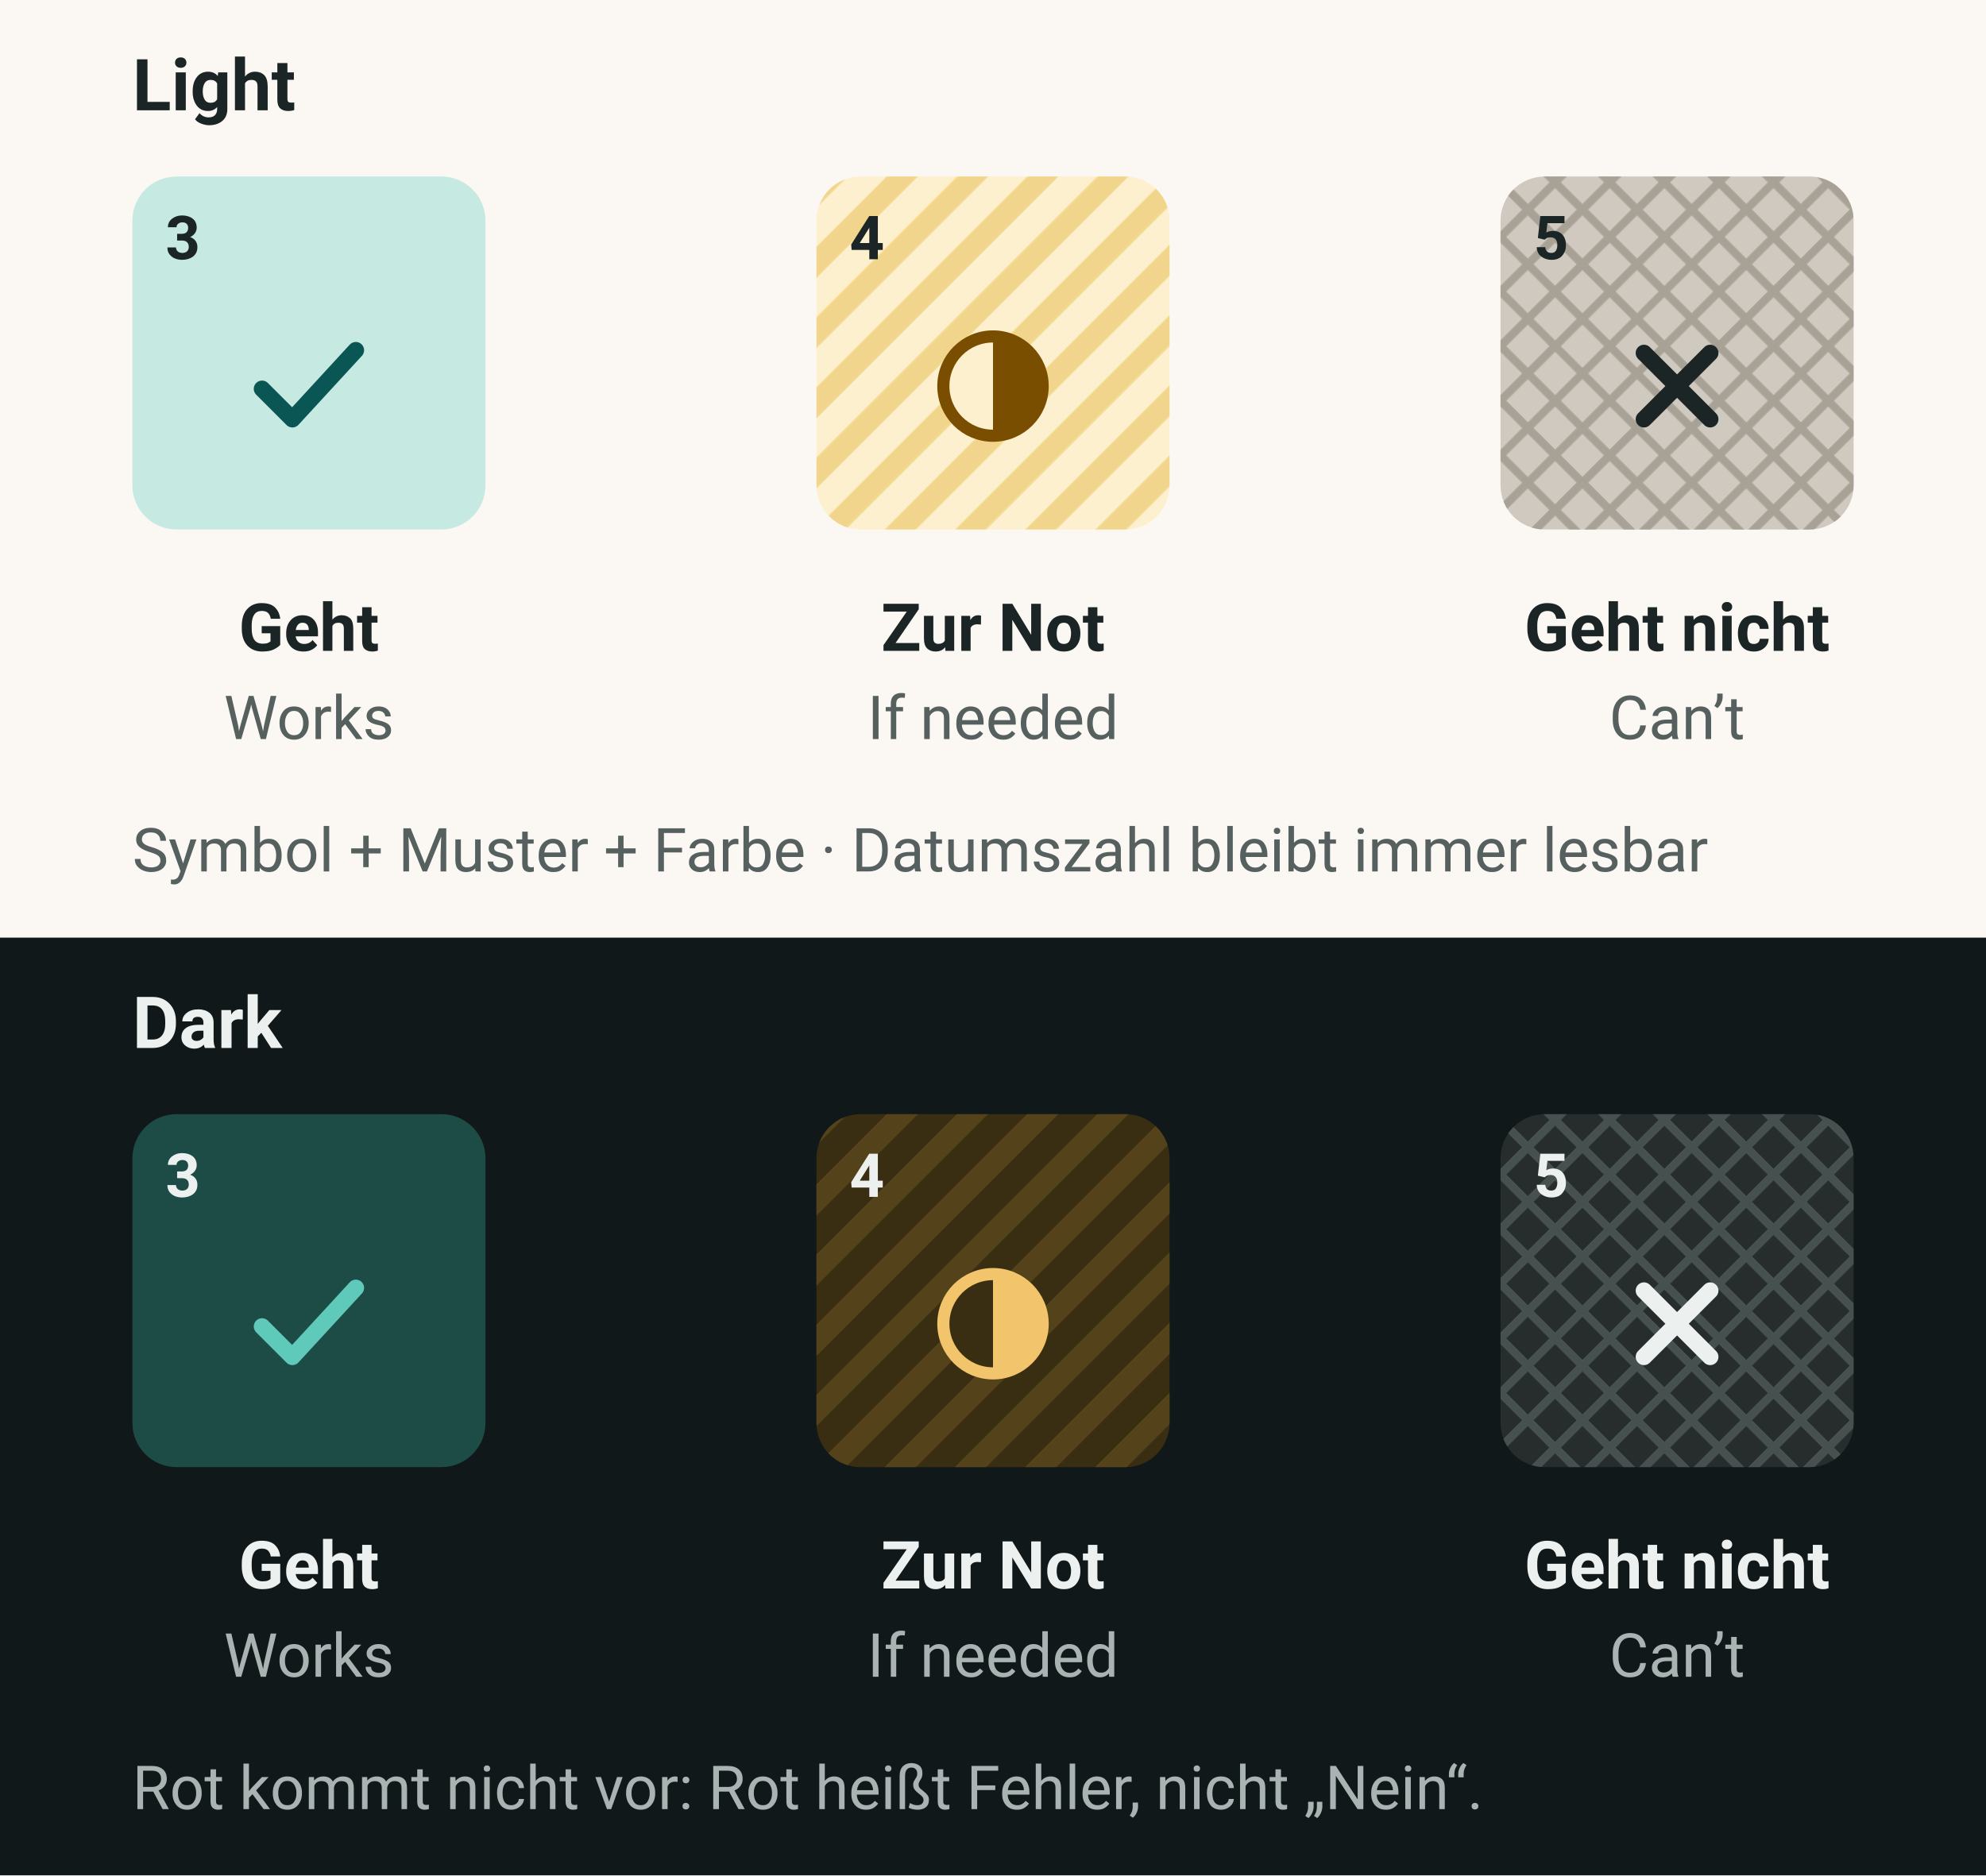
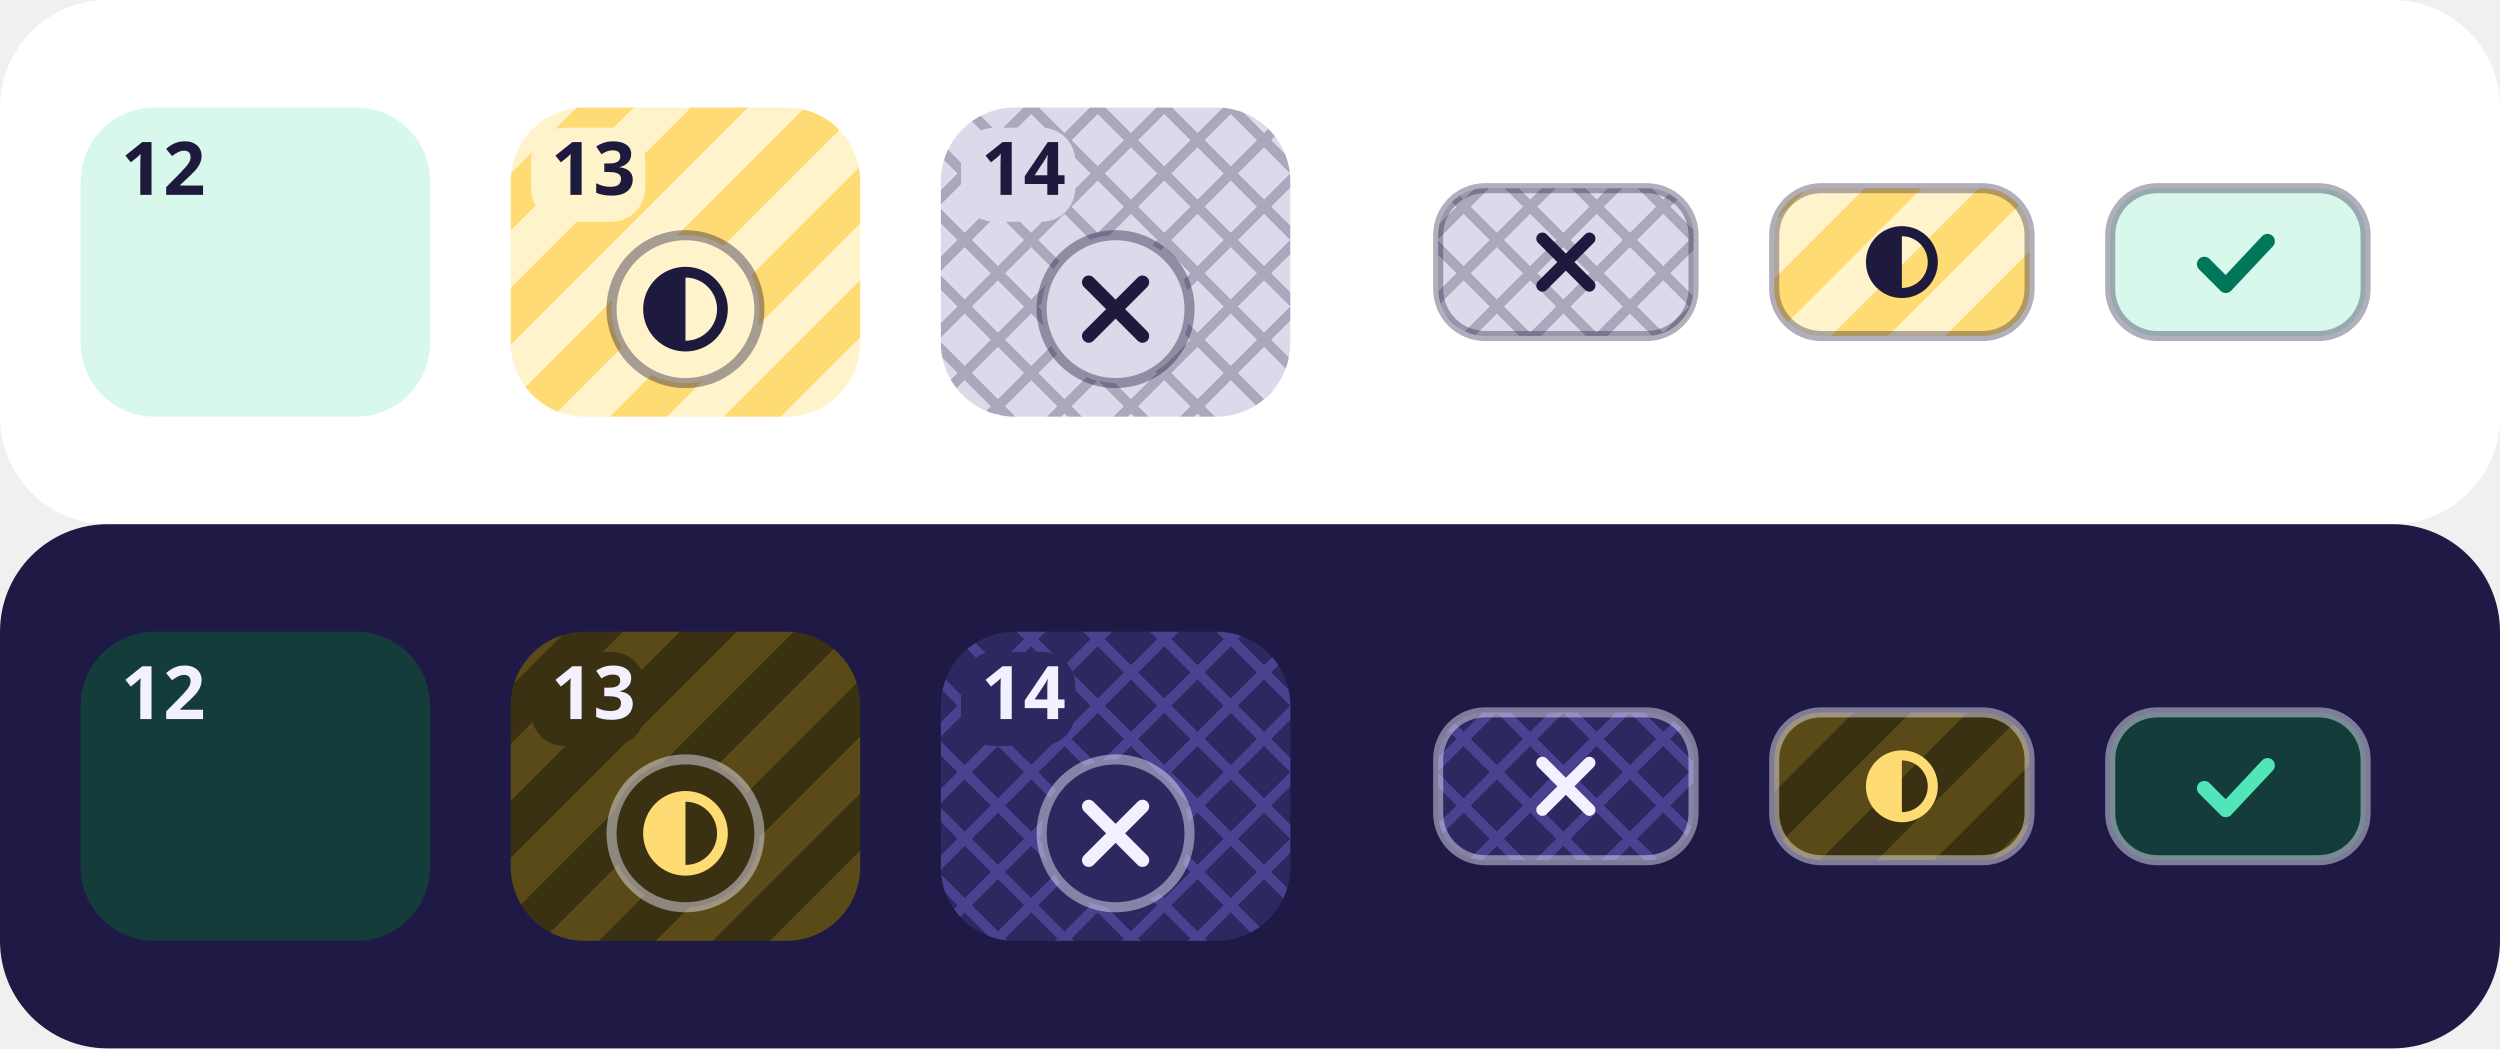
- <svg xmlns="http://www.w3.org/2000/svg" viewBox="0 0 360 340" width="360" height="340" role="img" aria-labelledby="t d">
+ <svg xmlns="http://www.w3.org/2000/svg" viewBox="0 0 372 156" width="744" height="312" role="img" aria-labelledby="t d">
  <defs>
-     <pattern id="av-maybe-l" width="9" height="9" patternUnits="userSpaceOnUse" patternTransform="rotate(45)">
-       <rect width="4" height="9" fill="#F1D58C" />
+     <pattern id="al-maybe-l" width="12" height="12" patternUnits="userSpaceOnUse" patternTransform="rotate(45)">
+       <rect width="6" height="12" fill="#FFDB73" />
+       <rect x="6" width="6" height="12" fill="#FFF3CC" />
    </pattern>
-     <pattern id="av-no-l" width="7" height="7" patternUnits="userSpaceOnUse" patternTransform="rotate(45)">
-       <rect width="1.5" height="7" fill="#A8A196" />
-       <rect width="7" height="1.5" fill="#A8A196" />
+     <pattern id="al-no-l" width="7" height="7" patternUnits="userSpaceOnUse" patternTransform="rotate(45)">
+       <rect width="7" height="7" fill="#DDD9EA" />
+       <rect width="1.5" height="7" fill="#ABA7BD" />
+       <rect width="7" height="1.5" fill="#ABA7BD" />
    </pattern>
-     <pattern id="av-maybe-d" width="9" height="9" patternUnits="userSpaceOnUse" patternTransform="rotate(45)">
-       <rect width="4" height="9" fill="#54431A" />
+     <pattern id="al-maybe-d" width="12" height="12" patternUnits="userSpaceOnUse" patternTransform="rotate(45)">
+       <rect width="6" height="12" fill="#5A4A17" />
+       <rect x="6" width="6" height="12" fill="#3A3113" />
    </pattern>
-     <pattern id="av-no-d" width="7" height="7" patternUnits="userSpaceOnUse" patternTransform="rotate(45)">
-       <rect width="1.5" height="7" fill="#46504E" />
-       <rect width="7" height="1.5" fill="#46504E" />
+     <pattern id="al-no-d" width="7" height="7" patternUnits="userSpaceOnUse" patternTransform="rotate(45)">
+       <rect width="7" height="7" fill="#2E2860" />
+       <rect width="1.5" height="7" fill="#4A4290" />
+       <rect width="7" height="1.5" fill="#4A4290" />
    </pattern>
  </defs>
-   <style>
-     .t { font-family: system-ui, -apple-system, "Segoe UI", Roboto, sans-serif; font-size: 13px; font-weight: 700; }
-     .d { font-family: system-ui, -apple-system, "Segoe UI", Roboto, sans-serif; font-size: 11px; font-weight: 600; }
-     .l { font-family: system-ui, -apple-system, "Segoe UI", Roboto, sans-serif; font-size: 12px; font-weight: 600; }
-     .s { font-family: system-ui, -apple-system, "Segoe UI", Roboto, sans-serif; font-size: 11px; font-weight: 400; }
-   </style>
-   <rect width="360" height="170" fill="#FBF8F3" />
-   <text x="24" y="20" class="t" fill="#1C2526">Light</text>
-   <g transform="translate(24 32)">
-     <rect width="64" height="64" rx="8" fill="#C6E9E2" />
-     <text x="6" y="15" class="d" fill="#1C2526">3</text>
-     <path d="M23.5 38.5l5.5 5.5 11.5-12.5" fill="none" stroke="#0A5654" stroke-width="3" stroke-linecap="round" stroke-linejoin="round" />
+   <rect x="0" y="0" width="372" height="78" rx="16" fill="#FFFFFF" />
+   <g font-family="Figtree, sans-serif" font-weight="600" font-size="11" fill="#1E1A3D">
+     <rect x="12" y="16" width="52" height="46" rx="11" fill="#D9F8EC" />
+     <text x="18" y="29">12</text>
+     <rect x="76" y="16" width="52" height="46" rx="11" fill="url(#al-maybe-l)" />
+     <rect x="79" y="19" width="17" height="14" rx="5" fill="#FFF3CC" />
+     <text x="82" y="29">13</text>
+     <rect x="140" y="16" width="52" height="46" rx="11" fill="url(#al-no-l)" />
+     <rect x="143" y="19" width="17" height="14" rx="5" fill="#DDD9EA" />
+     <text x="146" y="29">14</text>
  </g>
-   <g transform="translate(148 32)">
-     <rect width="64" height="64" rx="8" fill="#FDF0CF" />
-     <rect width="64" height="64" rx="8" fill="url(#av-maybe-l)" />
-     <text x="6" y="15" class="d" fill="#1C2526">4</text>
-     <circle cx="32" cy="38" r="9" fill="#FDF0CF" stroke="#7A4E00" stroke-width="2.2" />
-     <path d="M32 29a9 9 0 0 1 0 18z" fill="#7A4E00" />
+   <circle cx="102" cy="46" r="11" fill="#FFF3CC" stroke="#1E1A3D" stroke-opacity=".4" stroke-width="1.5" />
+   <circle cx="102" cy="46" r="5.5" fill="none" stroke="#1E1A3D" stroke-width="1.6" />
+   <path d="M102 40.5a5.5 5.5 0 0 0 0 11z" fill="#1E1A3D" />
+   <circle cx="166" cy="46" r="11" fill="#DDD9EA" stroke="#1E1A3D" stroke-opacity=".4" stroke-width="1.5" />
+   <path d="M162 42l8 8M170 42l-8 8" stroke="#1E1A3D" stroke-width="2" stroke-linecap="round" />
+   <rect x="214" y="28" width="38" height="22" rx="7" fill="url(#al-no-l)" stroke="#1E1A3D" stroke-opacity=".35" stroke-width="1.5" />
+   <path d="M229.5 35.5l7 7M236.5 35.5l-7 7" stroke="#1E1A3D" stroke-width="1.8" stroke-linecap="round" />
+   <rect x="264" y="28" width="38" height="22" rx="7" fill="url(#al-maybe-l)" stroke="#1E1A3D" stroke-opacity=".35" stroke-width="1.5" />
+   <circle cx="283" cy="39" r="4.6" fill="none" stroke="#1E1A3D" stroke-width="1.5" />
+   <path d="M283 34.4a4.6 4.6 0 0 0 0 9.2z" fill="#1E1A3D" />
+   <rect x="314" y="28" width="38" height="22" rx="7" fill="#D9F8EC" stroke="#1E1A3D" stroke-opacity=".35" stroke-width="1.5" />
+   <path d="M328 39.3l3.2 3.2 6.2-6.6" fill="none" stroke="#00775A" stroke-width="2.2" stroke-linecap="round" stroke-linejoin="round" />
+   <rect x="0" y="78" width="372" height="78" rx="16" fill="#1F1A45" />
+   <g font-family="Figtree, sans-serif" font-weight="600" font-size="11" fill="#F3F1FF">
+     <rect x="12" y="94" width="52" height="46" rx="11" fill="#133C3B" />
+     <text x="18" y="107">12</text>
+     <rect x="76" y="94" width="52" height="46" rx="11" fill="url(#al-maybe-d)" />
+     <rect x="79" y="97" width="17" height="14" rx="5" fill="#3A3113" />
+     <text x="82" y="107">13</text>
+     <rect x="140" y="94" width="52" height="46" rx="11" fill="url(#al-no-d)" />
+     <rect x="143" y="97" width="17" height="14" rx="5" fill="#2E2860" />
+     <text x="146" y="107">14</text>
  </g>
-   <g transform="translate(272 32)">
-     <rect width="64" height="64" rx="8" fill="#CFC9C0" />
-     <rect width="64" height="64" rx="8" fill="url(#av-no-l)" />
-     <text x="6" y="15" class="d" fill="#1C2526">5</text>
-     <path d="M26 32l12 12M38 32L26 44" fill="none" stroke="#1C2526" stroke-width="3" stroke-linecap="round" />
-   </g>
-   <g class="l" fill="#1C2526" text-anchor="middle">
-     <text x="56" y="118">Geht</text>
-     <text x="180" y="118">Zur Not</text>
-     <text x="304" y="118">Geht nicht</text>
-   </g>
-   <g class="s" fill="#55605F" text-anchor="middle">
-     <text x="56" y="134">Works</text>
-     <text x="180" y="134">If needed</text>
-     <text x="304" y="134">Can’t</text>
-   </g>
-   <text x="24" y="158" class="s" fill="#55605F">Symbol + Muster + Farbe · Datumszahl bleibt immer lesbar</text>
-   <rect y="170" width="360" height="170" fill="#111819" />
-   <text x="24" y="190" class="t" fill="#ECF1F0">Dark</text>
-   <g transform="translate(24 202)">
-     <rect width="64" height="64" rx="8" fill="#1D4B46" />
-     <text x="6" y="15" class="d" fill="#ECF1F0">3</text>
-     <path d="M23.5 38.5l5.5 5.5 11.5-12.5" fill="none" stroke="#5FC9BA" stroke-width="3" stroke-linecap="round" stroke-linejoin="round" />
-   </g>
-   <g transform="translate(148 202)">
-     <rect width="64" height="64" rx="8" fill="#3A2E12" />
-     <rect width="64" height="64" rx="8" fill="url(#av-maybe-d)" />
-     <text x="6" y="15" class="d" fill="#ECF1F0">4</text>
-     <circle cx="32" cy="38" r="9" fill="#3A2E12" stroke="#F2C46B" stroke-width="2.2" />
-     <path d="M32 29a9 9 0 0 1 0 18z" fill="#F2C46B" />
-   </g>
-   <g transform="translate(272 202)">
-     <rect width="64" height="64" rx="8" fill="#262D2C" />
-     <rect width="64" height="64" rx="8" fill="url(#av-no-d)" />
-     <text x="6" y="15" class="d" fill="#ECF1F0">5</text>
-     <path d="M26 32l12 12M38 32L26 44" fill="none" stroke="#ECF1F0" stroke-width="3" stroke-linecap="round" />
-   </g>
-   <g class="l" fill="#ECF1F0" text-anchor="middle">
-     <text x="56" y="288">Geht</text>
-     <text x="180" y="288">Zur Not</text>
-     <text x="304" y="288">Geht nicht</text>
-   </g>
-   <g class="s" fill="#A9B4B2" text-anchor="middle">
-     <text x="56" y="304">Works</text>
-     <text x="180" y="304">If needed</text>
-     <text x="304" y="304">Can’t</text>
-   </g>
-   <text x="24" y="328" class="s" fill="#A9B4B2">Rot kommt nicht vor: Rot heißt Fehler, nicht „Nein“.</text>
+   <circle cx="102" cy="124" r="11" fill="#3A3113" stroke="#F3F1FF" stroke-opacity=".45" stroke-width="1.5" />
+   <circle cx="102" cy="124" r="5.5" fill="none" stroke="#FFDB73" stroke-width="1.6" />
+   <path d="M102 118.5a5.5 5.5 0 0 0 0 11z" fill="#FFDB73" />
+   <circle cx="166" cy="124" r="11" fill="#2E2860" stroke="#F3F1FF" stroke-opacity=".45" stroke-width="1.5" />
+   <path d="M162 120l8 8M170 120l-8 8" stroke="#F3F1FF" stroke-width="2" stroke-linecap="round" />
+   <rect x="214" y="106" width="38" height="22" rx="7" fill="url(#al-no-d)" stroke="#F3F1FF" stroke-opacity=".45" stroke-width="1.5" />
+   <path d="M229.5 113.5l7 7M236.5 113.5l-7 7" stroke="#F3F1FF" stroke-width="1.8" stroke-linecap="round" />
+   <rect x="264" y="106" width="38" height="22" rx="7" fill="url(#al-maybe-d)" stroke="#F3F1FF" stroke-opacity=".45" stroke-width="1.5" />
+   <circle cx="283" cy="117" r="4.6" fill="none" stroke="#FFDB73" stroke-width="1.5" />
+   <path d="M283 112.4a4.6 4.6 0 0 0 0 9.2z" fill="#FFDB73" />
+   <rect x="314" y="106" width="38" height="22" rx="7" fill="#133C3B" stroke="#F3F1FF" stroke-opacity=".45" stroke-width="1.5" />
+   <path d="M328 117.3l3.2 3.2 6.2-6.6" fill="none" stroke="#52E5B8" stroke-width="2.2" stroke-linecap="round" stroke-linejoin="round" />
</svg>
